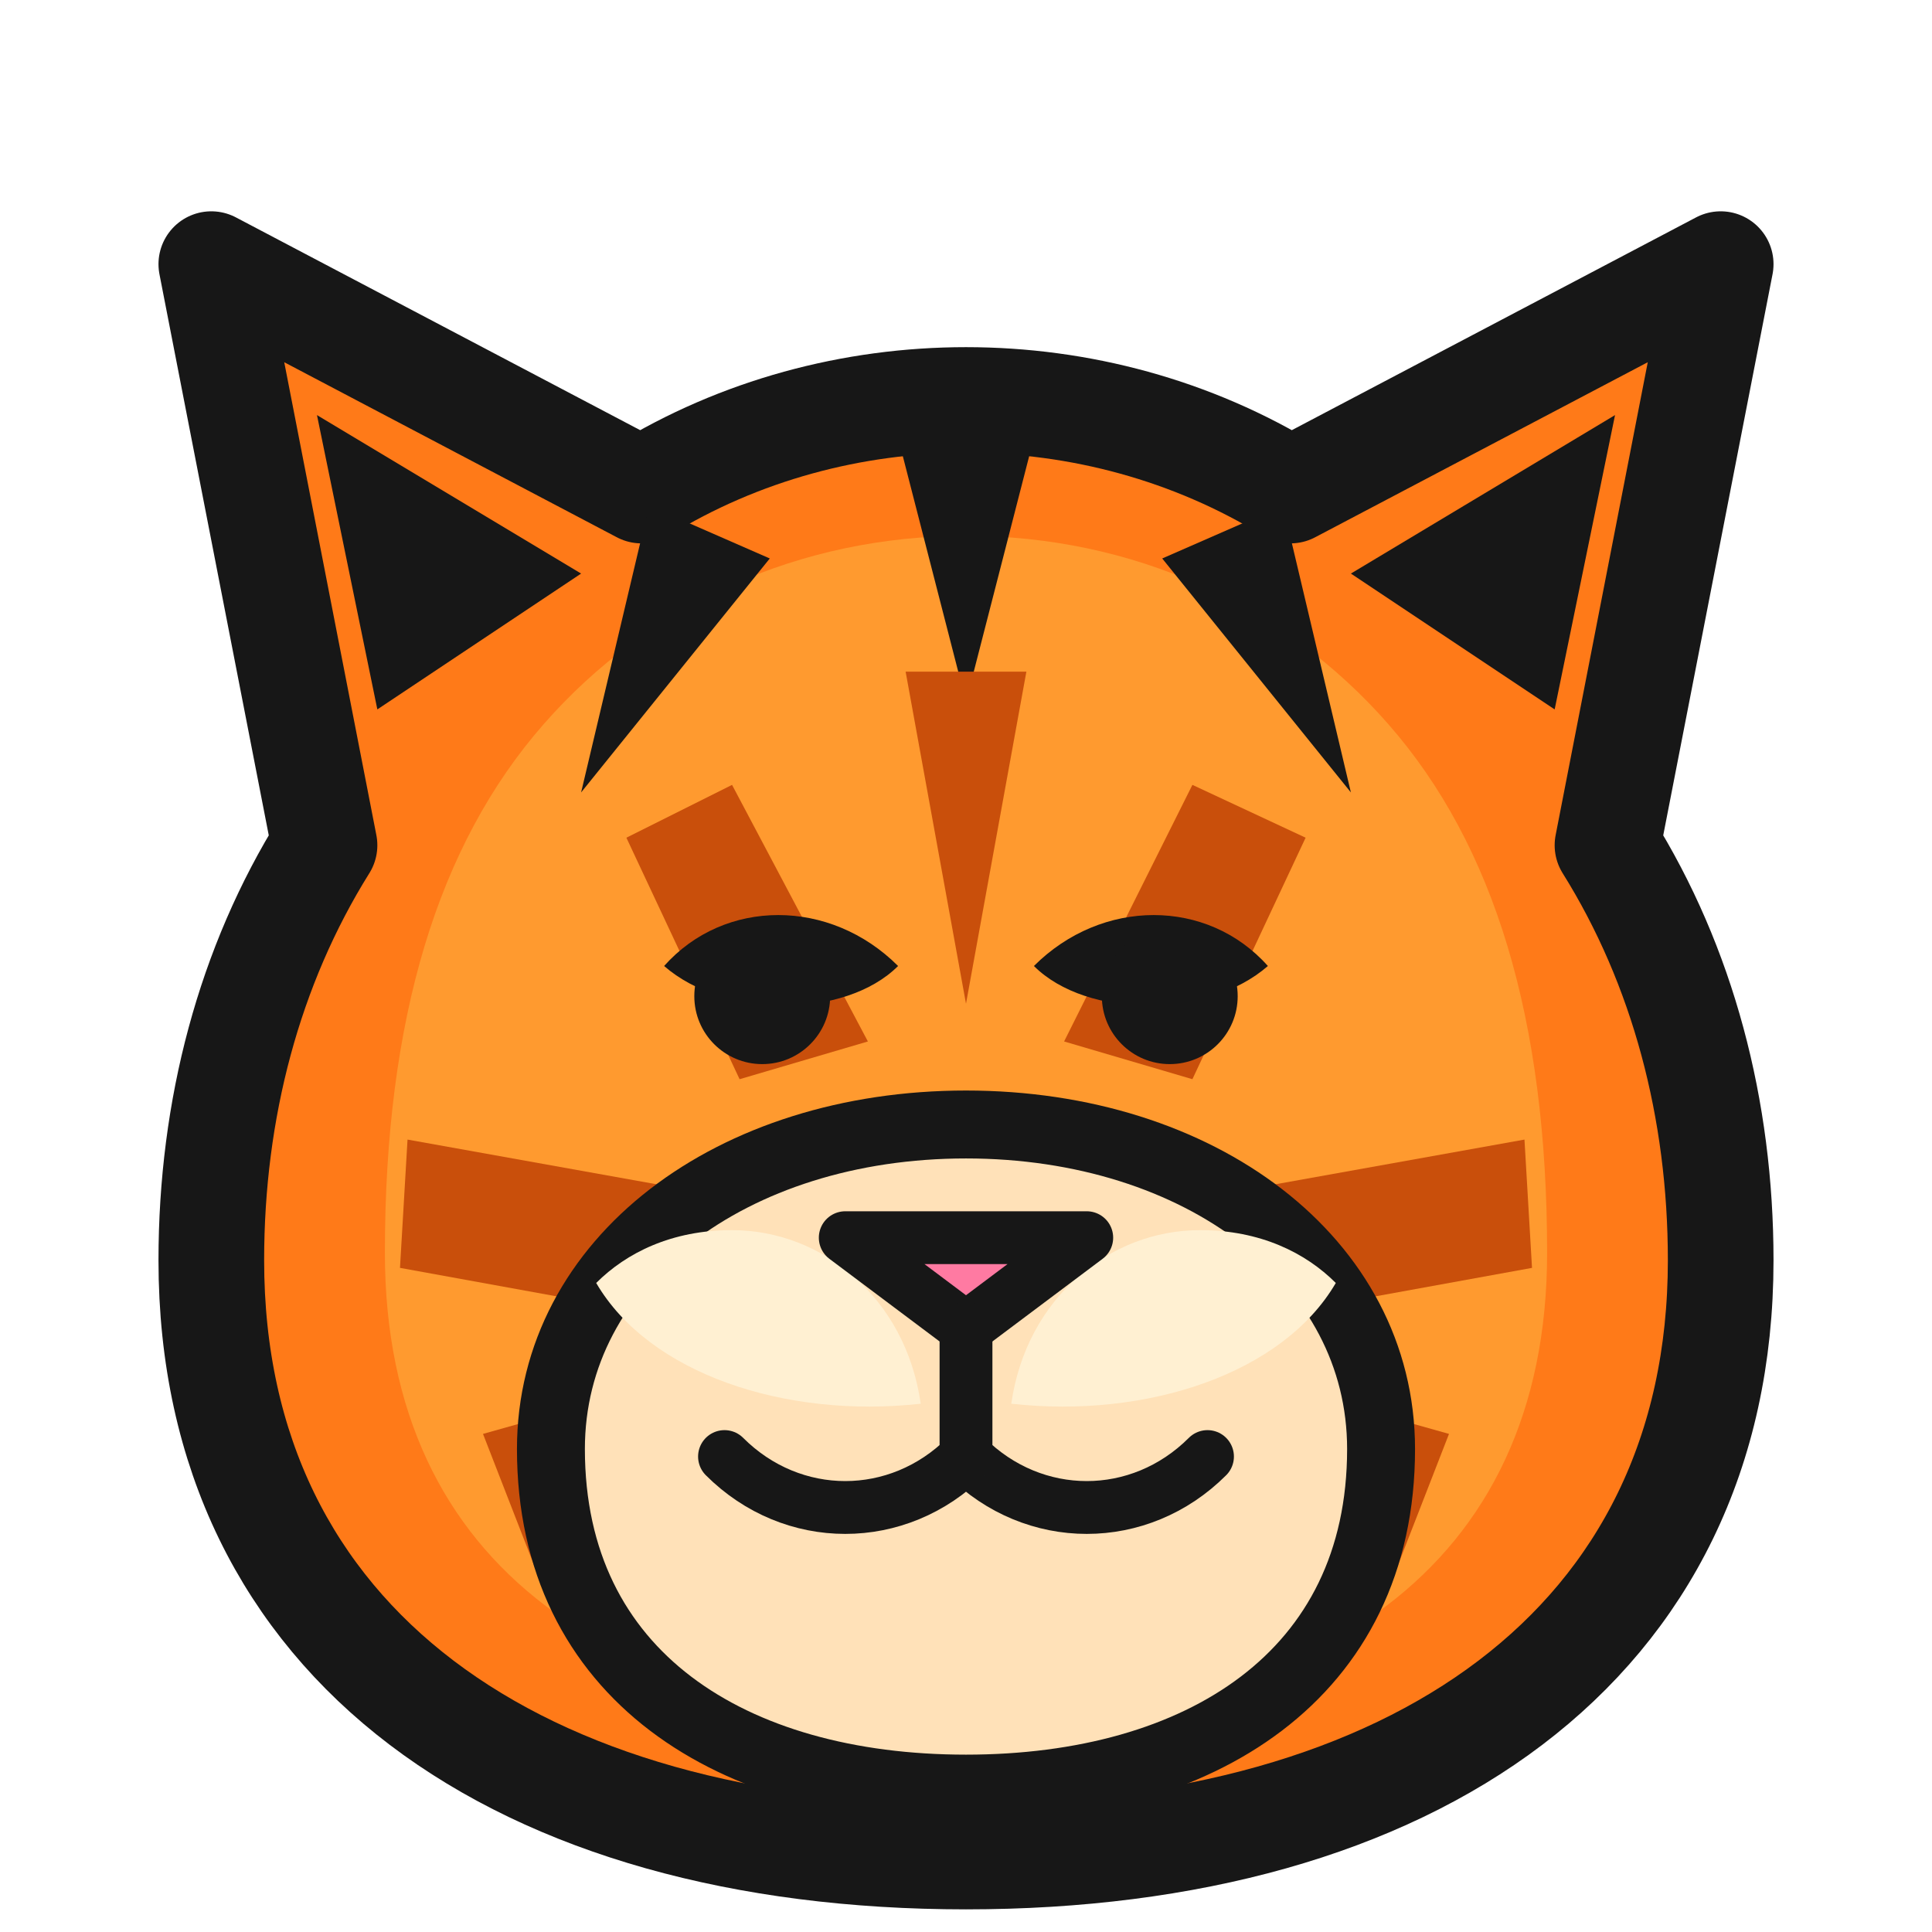
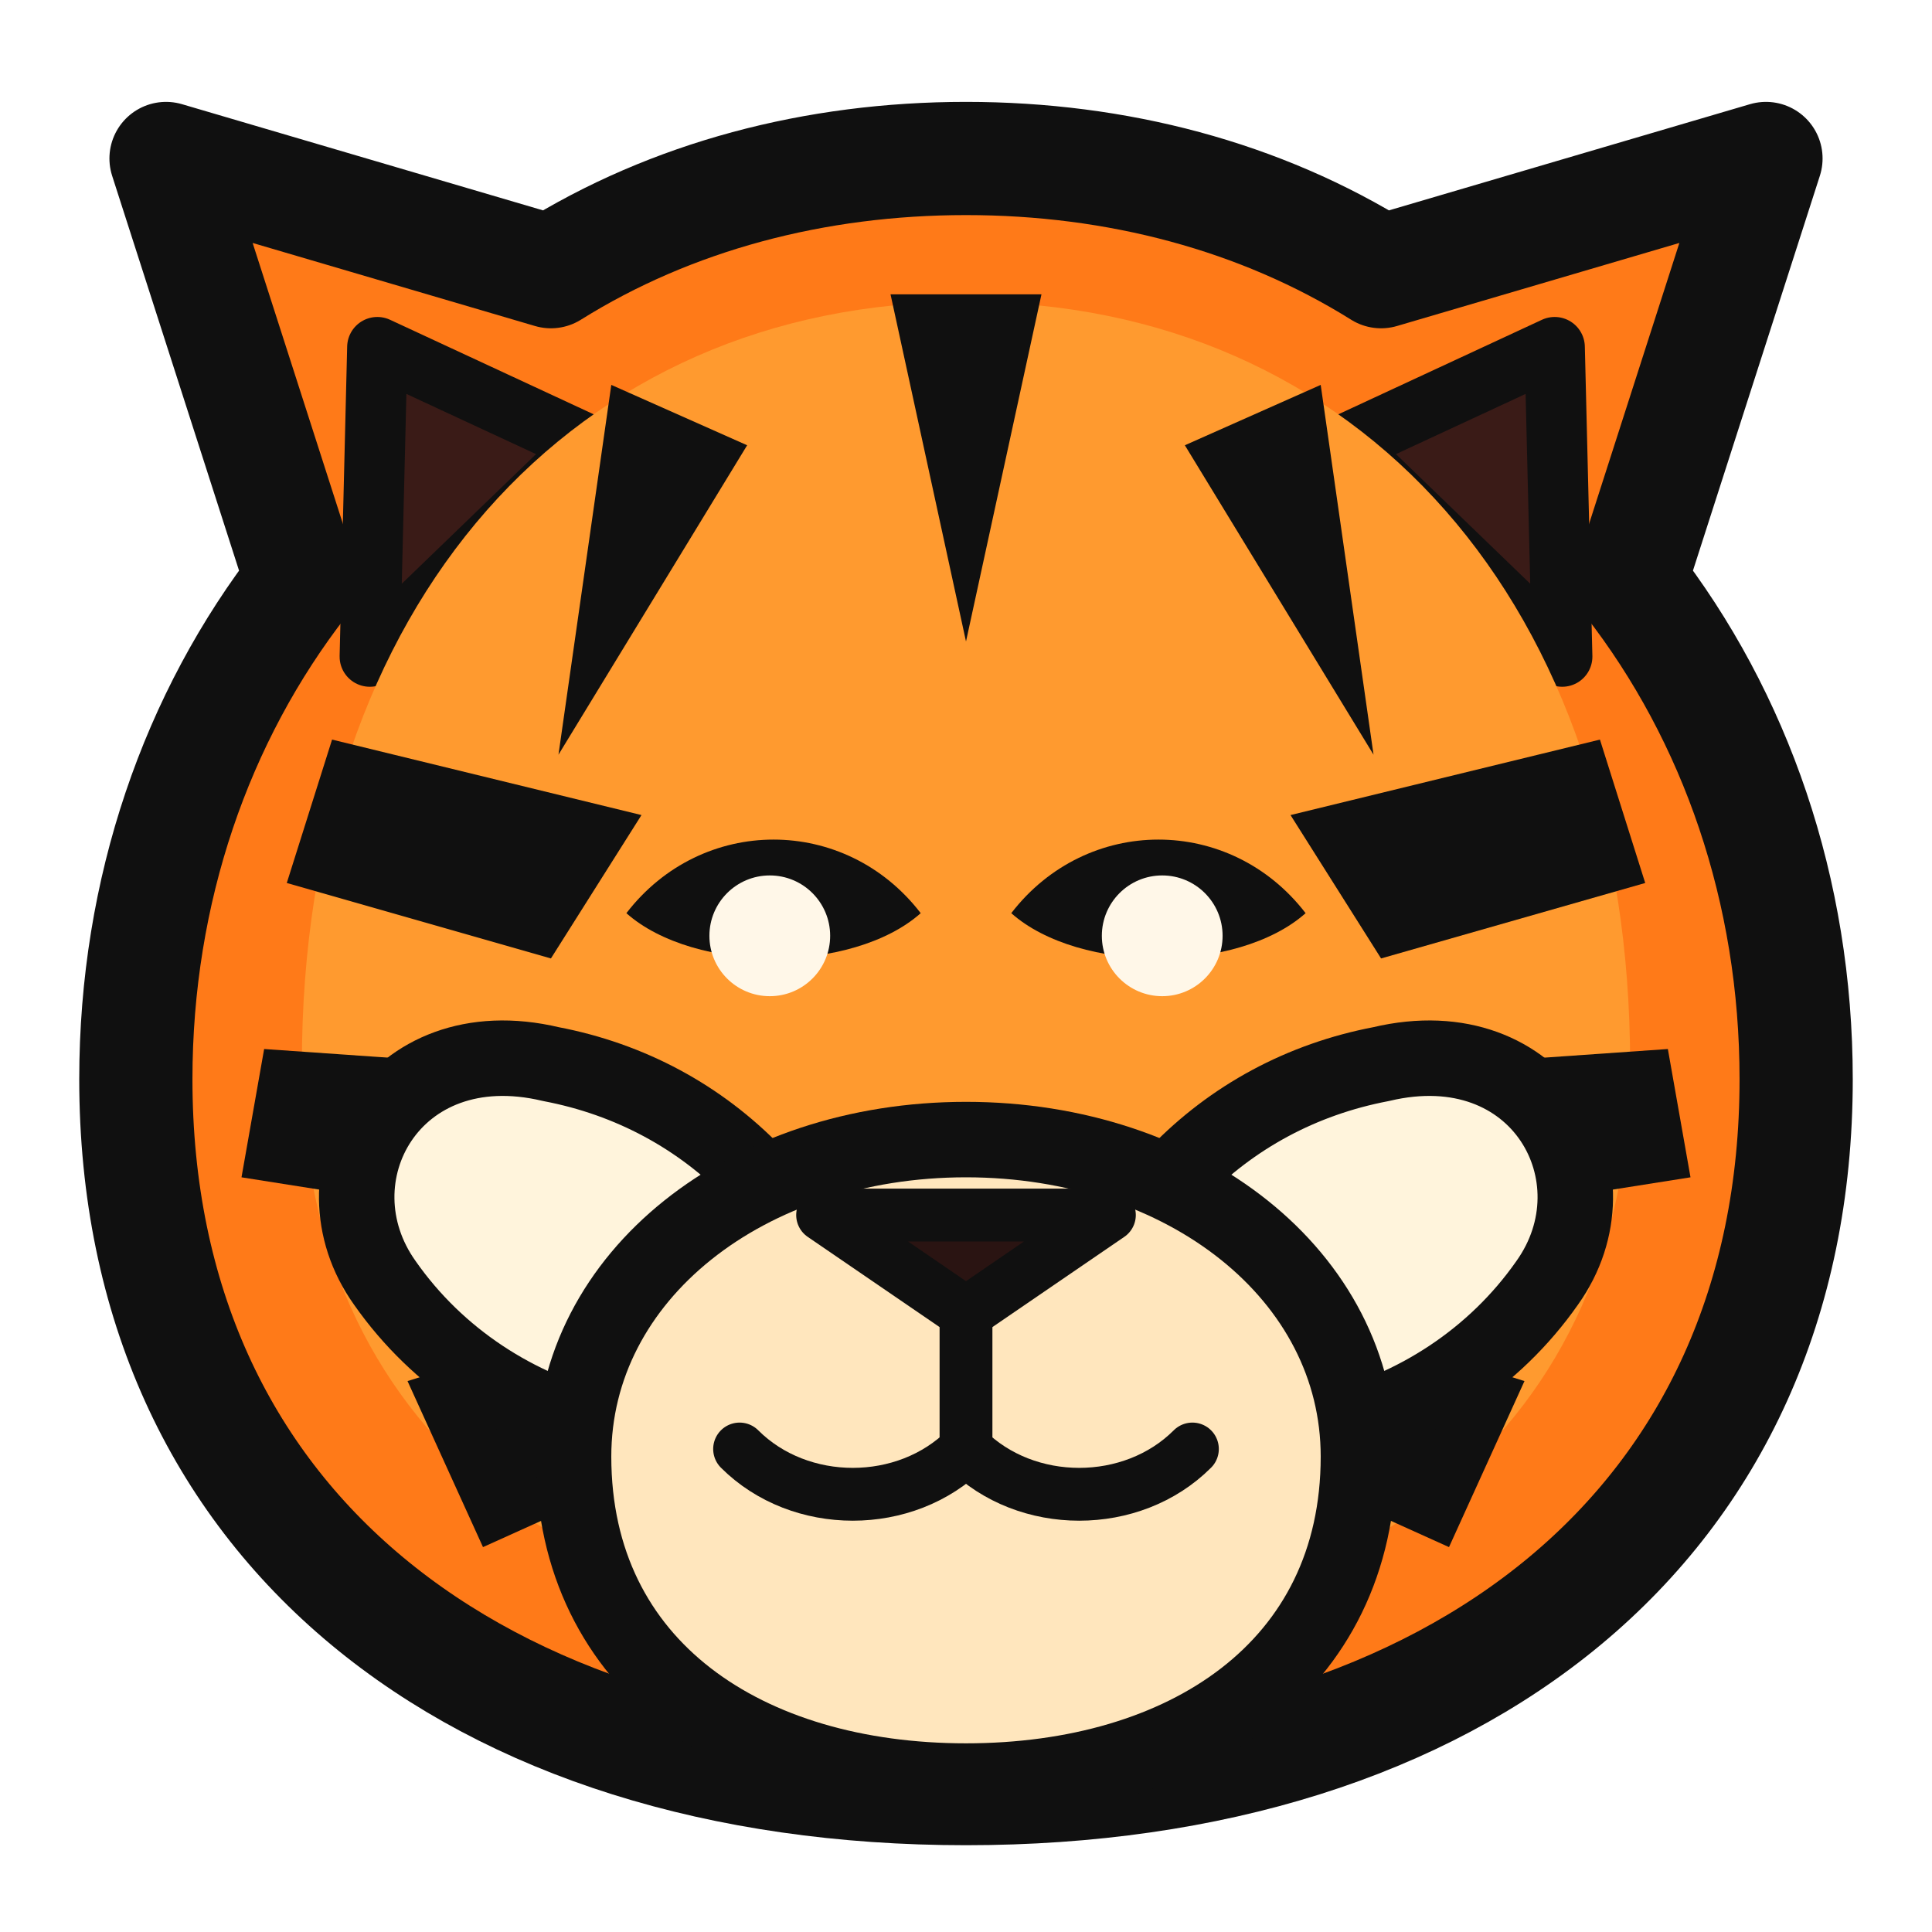
- <svg xmlns="http://www.w3.org/2000/svg" viewBox="0 0 256 256" role="img" aria-label="Orange tiger cat head mascot">
-   <path fill="#ff7a18" stroke="#171717" stroke-width="14" stroke-linejoin="round" d="M43 112 28 35l57 30c13-8 28-12 43-12s30 4 43 12l57-30-15 77c10 16 15 35 15 55 0 51-41 79-100 79s-100-28-100-79c0-20 5-39 15-55Z" />
-   <path fill="#ff9a2f" d="M72 96c14-16 34-25 56-25s42 9 56 25c14 16 21 39 21 70 0 42-31 62-77 62s-77-20-77-62c0-31 7-54 21-70Z" />
-   <path fill="#171717" d="M42 55 77 76 50 94Zm172 0-35 21 27 18ZM119 58h18l-9 35Zm-33 9 16 7-25 31Zm84 0 9 38-25-31Z" />
-   <path fill="#c94f0b" d="M120 89h16l-8 44Zm-37 22 14-7 18 34-17 5Zm90 0-15-7-17 34 17 5ZM54 151l39 7-7 16-33-6Zm148 0-39 7 7 16 33-6ZM64 190l32-9 3 16-28 11Zm128 0-32-9-3 16 28 11Z" />
-   <path fill="#ffe1b8" stroke="#171717" stroke-width="9" stroke-linejoin="round" d="M128 149c31 0 55 18 55 43 0 30-24 45-55 45s-55-15-55-45c0-25 24-43 55-43Z" />
-   <path fill="#fff0d2" d="M97 163c12 0 23 9 25 23-18 2-36-4-43-16 4-4 10-7 18-7Zm62 0c-12 0-23 9-25 23 18 2 36-4 43-16-4-4-10-7-18-7Z" />
-   <path fill="#171717" d="M88 128c8-9 22-9 31 0-7 7-23 7-31 0Zm49 0c9-9 23-9 31 0-8 7-24 7-31 0Z" />
-   <path fill="#171717" d="M101 123a9 9 0 1 0 0 18 9 9 0 0 0 0-18Zm54 0a9 9 0 1 0 0 18 9 9 0 0 0 0-18Z" />
-   <path fill="#ff7aa2" stroke="#171717" stroke-width="7" stroke-linejoin="round" d="M128 176 112 164h32Z" />
-   <path fill="none" stroke="#171717" stroke-width="7" stroke-linecap="round" d="M128 176v17m0 0c-9 9-23 9-32 0m32 0c9 9 23 9 32 0" />
+ <svg xmlns="http://www.w3.org/2000/svg" viewBox="0 0 256 256" role="img" aria-label="Tiger head mascot logo">
+   <path fill="#ff7a18" stroke="#101010" stroke-width="15" stroke-linejoin="round" d="M128 21c20 0 39 5 55 15l51-15-18 56c14 18 22 41 22 66 0 59-45 94-110 94S18 202 18 143c0-25 8-48 22-66L22 21l51 15c16-10 35-15 55-15Z" />
+   <path fill="#3a1b17" stroke="#101010" stroke-width="8" stroke-linejoin="round" d="M50 46 78 59 49 87Zm156 0-28 13 29 28Z" />
+   <path fill="#ff9a2f" d="M128 40c52 0 88 40 88 101 0 48-36 76-88 76s-88-28-88-76c0-61 36-101 88-101Z" />
+   <path fill="#101010" d="M118 39h20l-10 46Zm-37 12 18 8-25 41Zm94 0 7 49-25-41ZM44 98l41 10-12 19-35-10Zm168 0 6 19-35 10-12-19ZM35 139l43 3-8 20-38-6Zm186 0 3 17-38 6-8-20ZM54 183l35-11 6 19-31 14Zm148 0-10 22-31-14 6-19Z" />
+   <path fill="#fff4dc" stroke="#101010" stroke-width="10" stroke-linejoin="round" d="M73 141c21 4 37 20 42 44-22 12-50 5-64-15-10-14 1-34 22-29Zm110 0c21-5 32 15 22 29-14 20-42 27-64 15 5-24 21-40 42-44Z" />
+   <path fill="#ffe6bd" stroke="#101010" stroke-width="10" stroke-linejoin="round" d="M128 151c29 0 52 18 52 42 0 28-23 43-52 43s-52-15-52-43c0-24 23-42 52-42Z" />
+   <path fill="#101010" d="M83 121c10-13 29-13 39 0-9 8-30 8-39 0Zm51 0c10-13 29-13 39 0-9 8-30 8-39 0Z" />
+   <circle cx="102" cy="124" r="8" fill="#fff7e8" />
+   <circle cx="154" cy="124" r="8" fill="#fff7e8" />
+   <path fill="#2a1412" stroke="#101010" stroke-width="7" stroke-linejoin="round" d="M128 174 109 161h38Z" />
+   <path fill="none" stroke="#101010" stroke-width="7" stroke-linecap="round" d="M128 174v18m0 0c-8 8-22 8-30 0m30 0c8 8 22 8 30 0" />
</svg>
